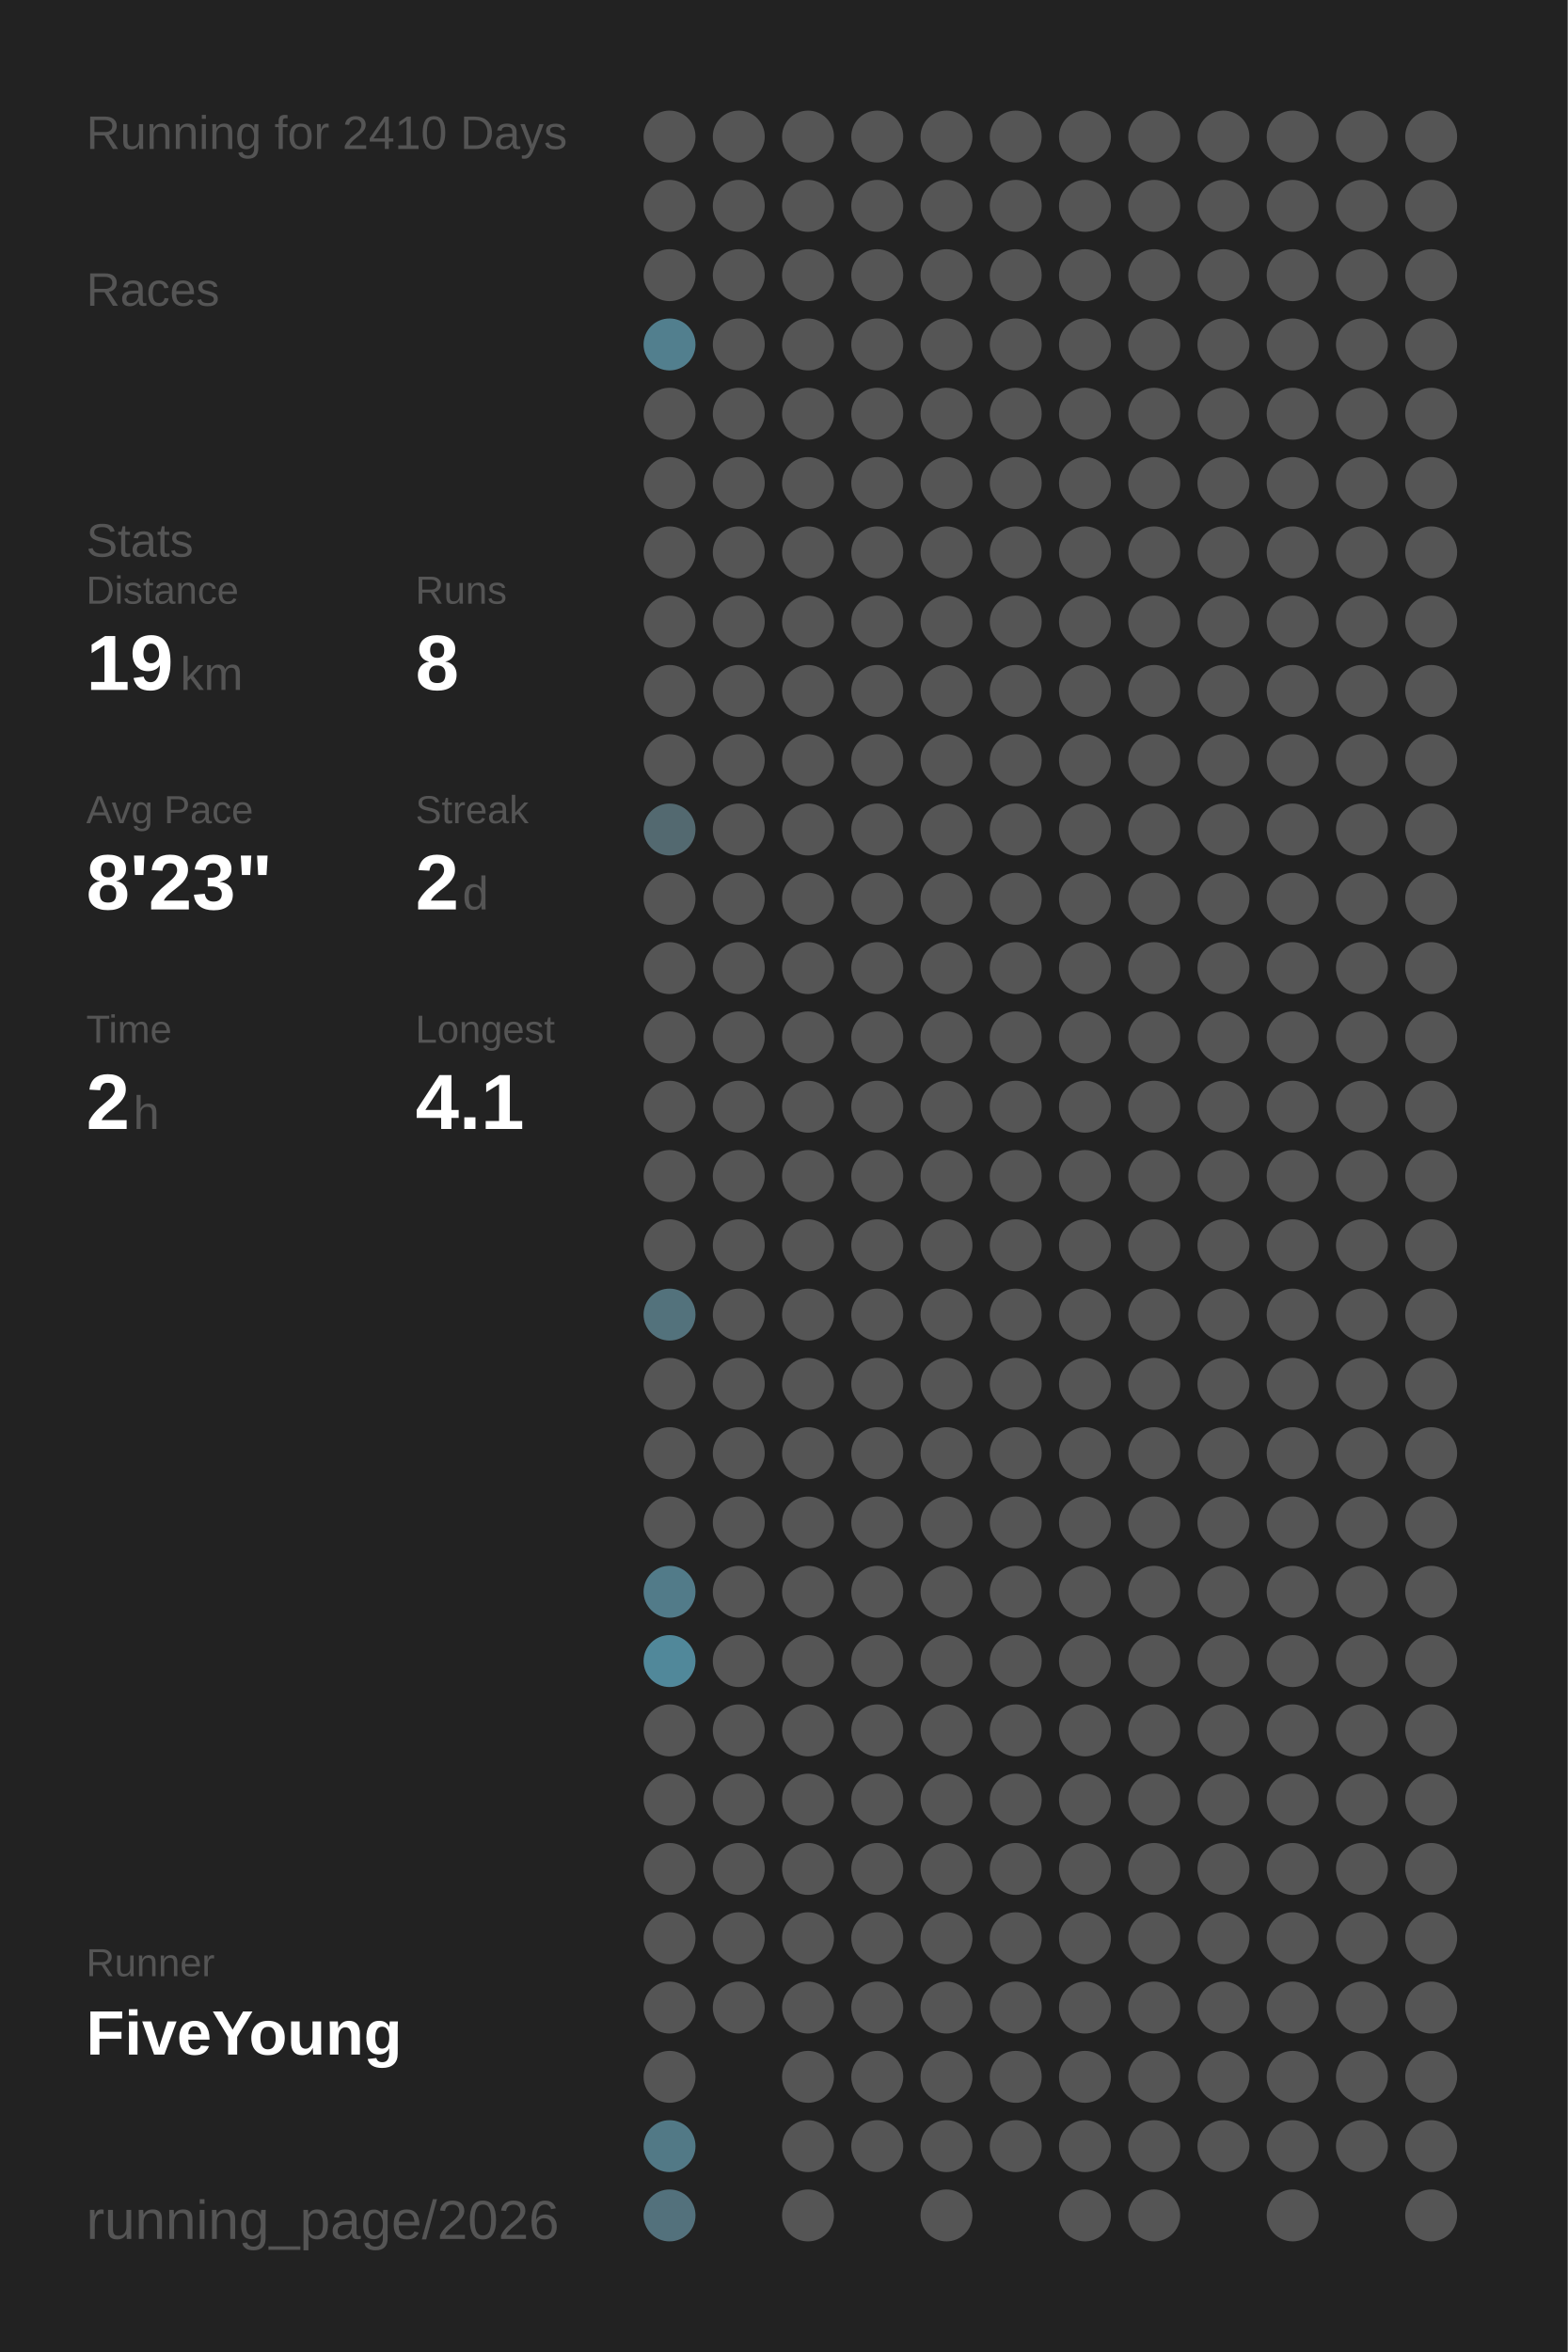
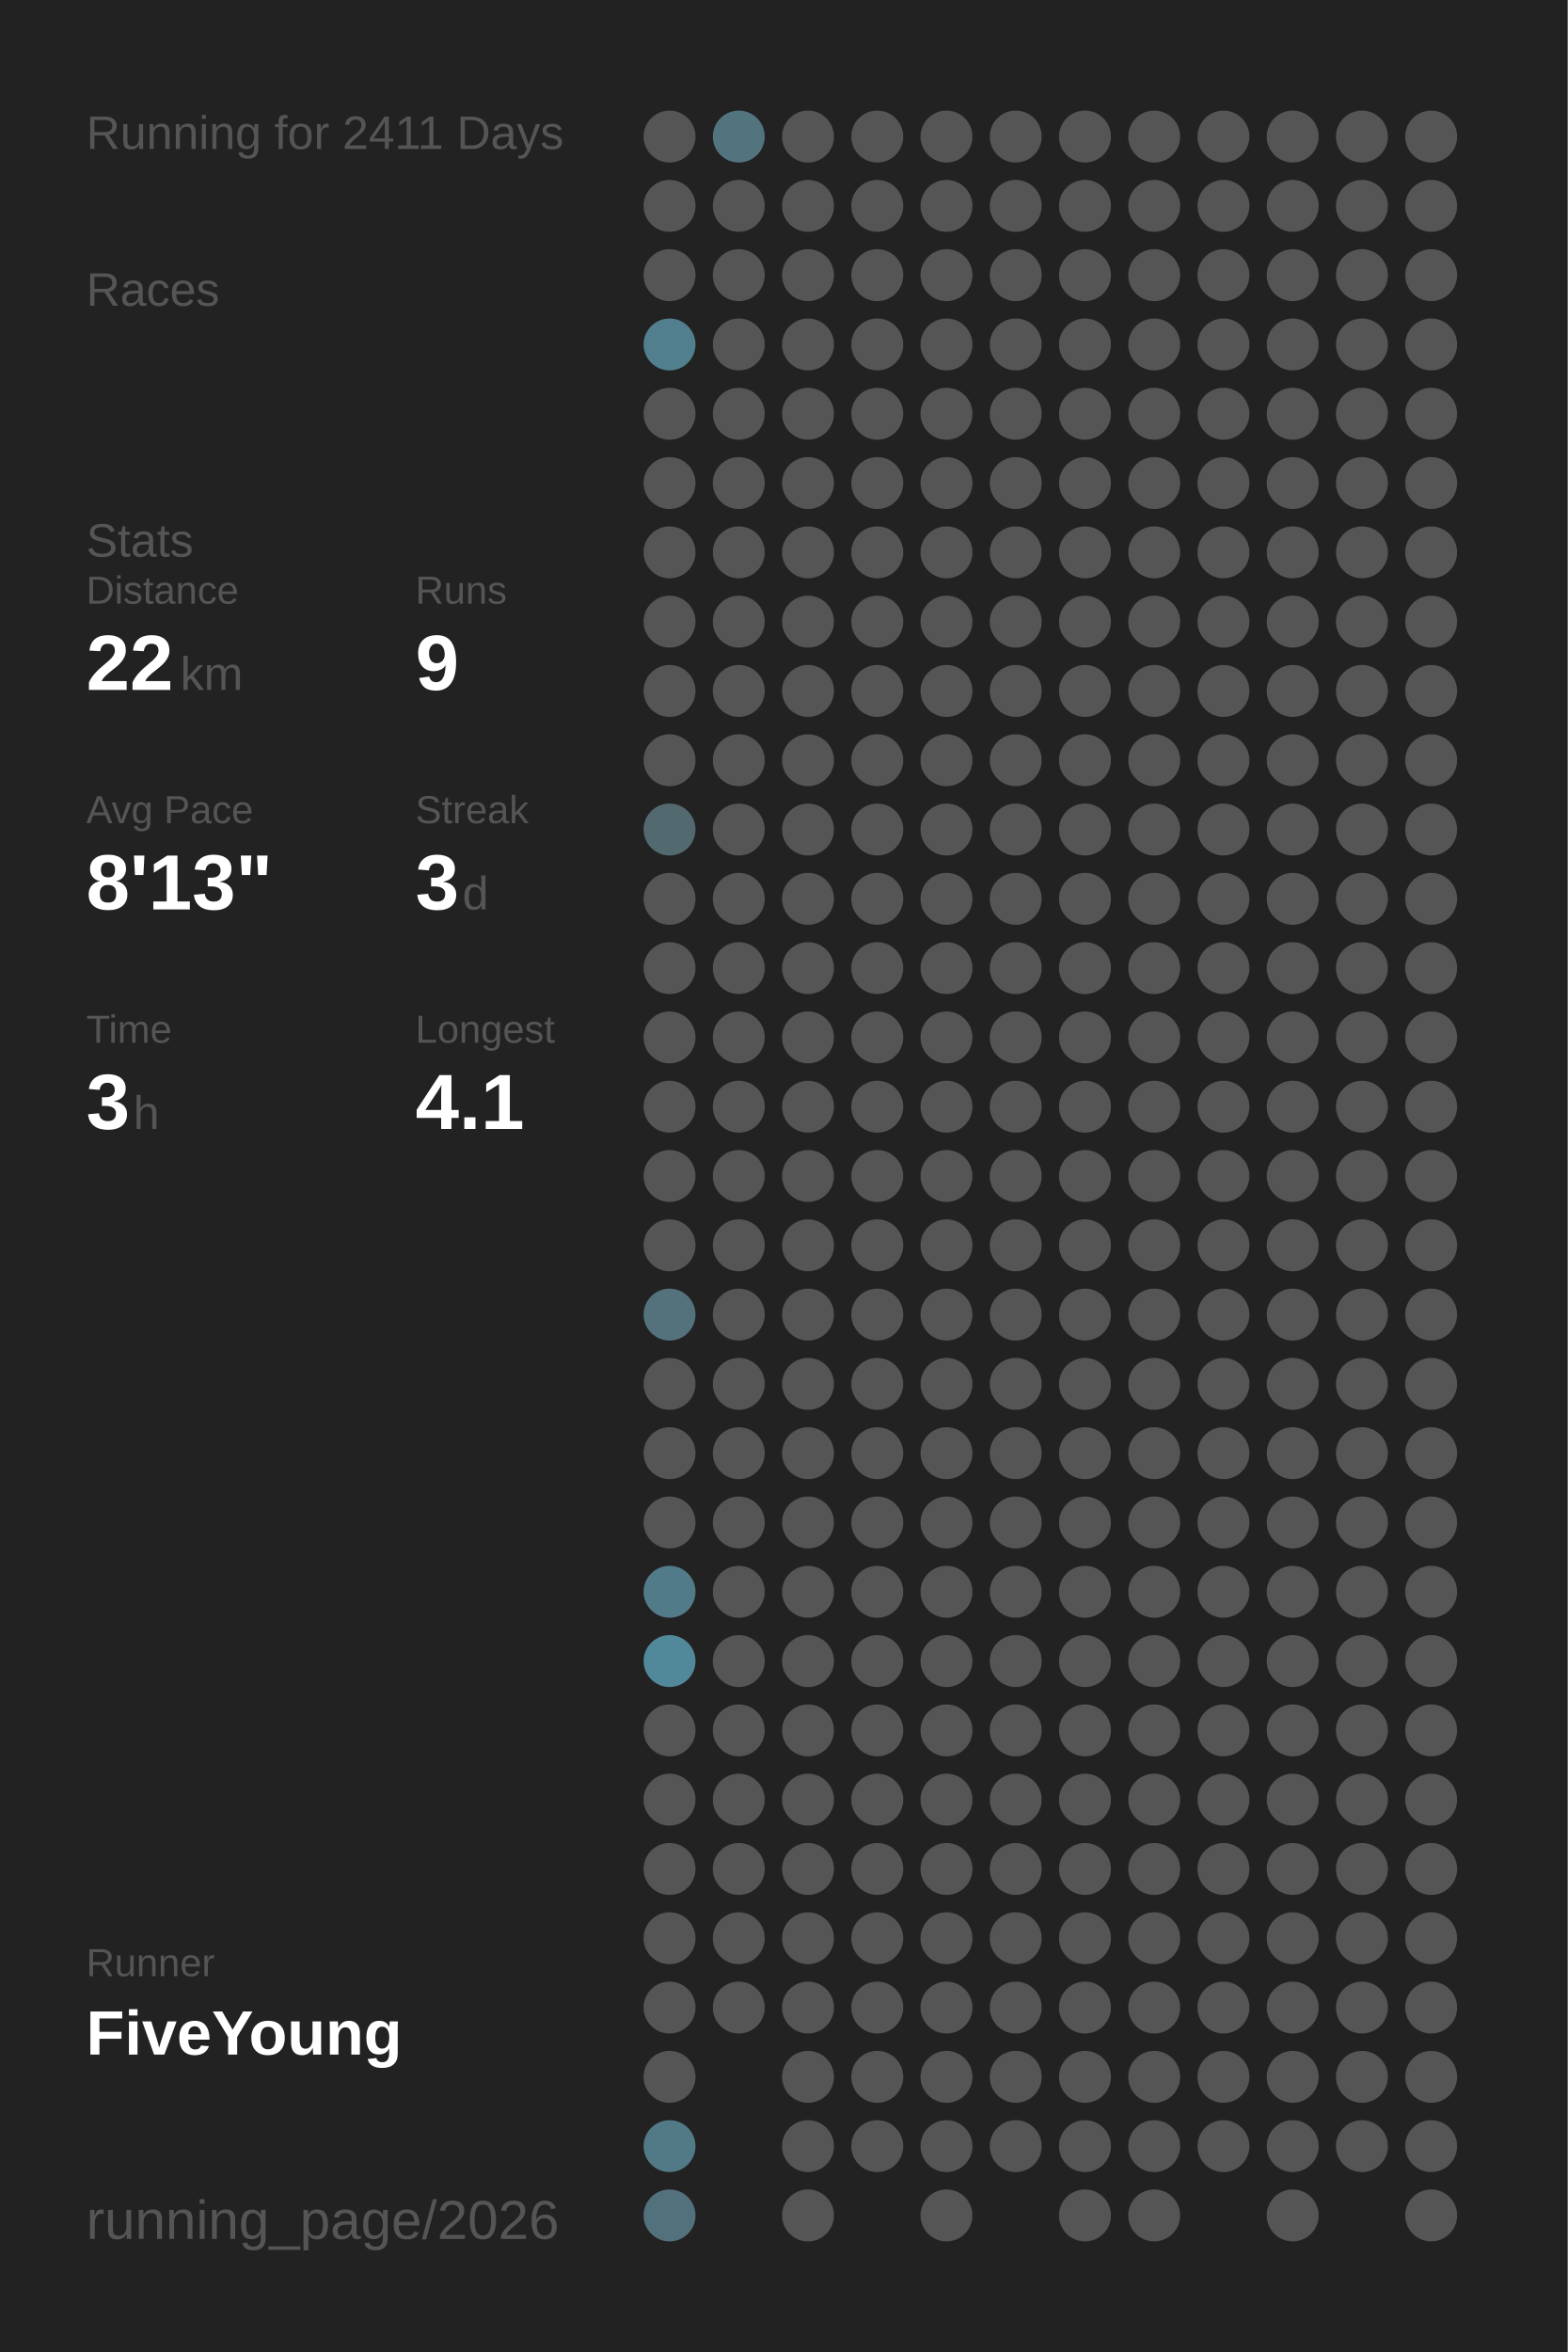
<svg xmlns="http://www.w3.org/2000/svg" baseProfile="full" height="300mm" version="1.1" viewBox="0,0,200,300" width="200mm">
  <defs />
  <rect fill="#222222" height="300" width="200" x="0" y="0" />
-   <text fill="#555555" style="font-size:6px; font-family:Arial;" x="11" y="19">Running for 2410 Days</text>
+   <text fill="#555555" style="font-size:6px; font-family:Arial;" x="11" y="19">Running for 2411 Days</text>
  <text fill="#555555" style="font-size:6px; font-family:Arial;" x="11" y="39">Races</text>
  <text fill="#555555" style="font-size:6px; font-family:Arial;" x="11" y="71">Stats</text>
  <text fill="#555555" style="font-size:5px; font-family:Arial;" x="11" y="77">Distance</text>
-   <text fill="#FFFFFF" style="font-size:10px; font-family:Arial; font-weight:bold;" x="11" y="88">19</text>
+   <text fill="#FFFFFF" style="font-size:10px; font-family:Arial; font-weight:bold;" x="11" y="88">22</text>
  <text fill="#555555" style="font-size:6px; font-family:Arial;" x="23" y="88">km</text>
  <text fill="#555555" style="font-size:5px; font-family:Arial;" x="53" y="77">Runs</text>
-   <text fill="#FFFFFF" style="font-size:10px; font-family:Arial; font-weight:bold;" x="53" y="88">8</text>
+   <text fill="#FFFFFF" style="font-size:10px; font-family:Arial; font-weight:bold;" x="53" y="88">9</text>
  <text fill="#555555" style="font-size:5px; font-family:Arial;" x="11" y="105">Avg Pace</text>
-   <text fill="#FFFFFF" style="font-size:10px; font-family:Arial; font-weight:bold;" x="11" y="116">8'23"</text>
+   <text fill="#FFFFFF" style="font-size:10px; font-family:Arial; font-weight:bold;" x="11" y="116">8'13"</text>
  <text fill="#555555" style="font-size:5px; font-family:Arial;" x="53" y="105">Streak</text>
-   <text fill="#FFFFFF" style="font-size:10px; font-family:Arial; font-weight:bold;" x="53" y="116">2</text>
+   <text fill="#FFFFFF" style="font-size:10px; font-family:Arial; font-weight:bold;" x="53" y="116">3</text>
  <text fill="#555555" style="font-size:6px; font-family:Arial;" x="59" y="116">d</text>
  <text fill="#555555" style="font-size:5px; font-family:Arial;" x="11" y="133">Time</text>
-   <text fill="#FFFFFF" style="font-size:10px; font-family:Arial; font-weight:bold;" x="11" y="144">2</text>
+   <text fill="#FFFFFF" style="font-size:10px; font-family:Arial; font-weight:bold;" x="11" y="144">3</text>
  <text fill="#555555" style="font-size:6px; font-family:Arial;" x="17" y="144">h</text>
  <text fill="#555555" style="font-size:5px; font-family:Arial;" x="53" y="133">Longest</text>
  <text fill="#FFFFFF" style="font-size:10px; font-family:Arial; font-weight:bold;" x="53" y="144">4.1</text>
  <text fill="#555555" style="font-size:5px; font-family:Arial;" x="11" y="252.065">Runner</text>
  <text fill="#FFFFFF" style="font-size:8px; font-family:Arial; font-weight:bold;" x="11" y="262.065">FiveYoung</text>
  <text fill="#555555" style="font-size:7px; font-family:Arial;" x="11" y="285.581">running_page/2026</text>
  <circle cx="85.417" cy="17.419" fill="#555555" r="3.312" />
  <circle cx="85.417" cy="26.258" fill="#555555" r="3.312" />
  <circle cx="85.417" cy="35.097" fill="#555555" r="3.312" />
  <circle cx="85.417" cy="43.935" fill="#527f8e" r="3.312" />
  <circle cx="85.417" cy="52.774" fill="#555555" r="3.312" />
  <circle cx="85.417" cy="61.613" fill="#555555" r="3.312" />
  <circle cx="85.417" cy="70.452" fill="#555555" r="3.312" />
  <circle cx="85.417" cy="79.29" fill="#555555" r="3.312" />
  <circle cx="85.417" cy="88.129" fill="#555555" r="3.312" />
  <circle cx="85.417" cy="96.968" fill="#555555" r="3.312" />
  <circle cx="85.417" cy="105.806" fill="#536970" r="3.312" />
  <circle cx="85.417" cy="114.645" fill="#555555" r="3.312" />
  <circle cx="85.417" cy="123.484" fill="#555555" r="3.312" />
  <circle cx="85.417" cy="132.323" fill="#555555" r="3.312" />
  <circle cx="85.417" cy="141.161" fill="#555555" r="3.312" />
  <circle cx="85.417" cy="150" fill="#555555" r="3.312" />
  <circle cx="85.417" cy="158.839" fill="#555555" r="3.312" />
  <circle cx="85.417" cy="167.677" fill="#53727c" r="3.312" />
  <circle cx="85.417" cy="176.516" fill="#555555" r="3.312" />
  <circle cx="85.417" cy="185.355" fill="#555555" r="3.312" />
  <circle cx="85.417" cy="194.194" fill="#555555" r="3.312" />
  <circle cx="85.417" cy="203.032" fill="#527b89" r="3.312" />
  <circle cx="85.417" cy="211.871" fill="#51889a" r="3.312" />
  <circle cx="85.417" cy="220.71" fill="#555555" r="3.312" />
  <circle cx="85.417" cy="229.548" fill="#555555" r="3.312" />
  <circle cx="85.417" cy="238.387" fill="#555555" r="3.312" />
  <circle cx="85.417" cy="247.226" fill="#555555" r="3.312" />
  <circle cx="85.417" cy="256.065" fill="#555555" r="3.312" />
  <circle cx="85.417" cy="264.903" fill="#555555" r="3.312" />
  <circle cx="85.417" cy="273.742" fill="#527986" r="3.312" />
  <circle cx="85.417" cy="282.581" fill="#53717c" r="3.312" />
-   <circle cx="94.25" cy="17.419" fill="#555555" r="3.312" />
+   <circle cx="94.25" cy="17.419" fill="#52747f" r="3.312" />
  <circle cx="94.25" cy="26.258" fill="#555555" r="3.312" />
  <circle cx="94.25" cy="35.097" fill="#555555" r="3.312" />
  <circle cx="94.25" cy="43.935" fill="#555555" r="3.312" />
  <circle cx="94.25" cy="52.774" fill="#555555" r="3.312" />
  <circle cx="94.25" cy="61.613" fill="#555555" r="3.312" />
  <circle cx="94.25" cy="70.452" fill="#555555" r="3.312" />
  <circle cx="94.25" cy="79.29" fill="#555555" r="3.312" />
  <circle cx="94.25" cy="88.129" fill="#555555" r="3.312" />
  <circle cx="94.25" cy="96.968" fill="#555555" r="3.312" />
  <circle cx="94.25" cy="105.806" fill="#555555" r="3.312" />
  <circle cx="94.25" cy="114.645" fill="#555555" r="3.312" />
  <circle cx="94.25" cy="123.484" fill="#555555" r="3.312" />
  <circle cx="94.25" cy="132.323" fill="#555555" r="3.312" />
  <circle cx="94.25" cy="141.161" fill="#555555" r="3.312" />
  <circle cx="94.25" cy="150" fill="#555555" r="3.312" />
  <circle cx="94.25" cy="158.839" fill="#555555" r="3.312" />
  <circle cx="94.25" cy="167.677" fill="#555555" r="3.312" />
  <circle cx="94.25" cy="176.516" fill="#555555" r="3.312" />
  <circle cx="94.25" cy="185.355" fill="#555555" r="3.312" />
  <circle cx="94.25" cy="194.194" fill="#555555" r="3.312" />
  <circle cx="94.25" cy="203.032" fill="#555555" r="3.312" />
  <circle cx="94.25" cy="211.871" fill="#555555" r="3.312" />
  <circle cx="94.25" cy="220.71" fill="#555555" r="3.312" />
  <circle cx="94.25" cy="229.548" fill="#555555" r="3.312" />
  <circle cx="94.25" cy="238.387" fill="#555555" r="3.312" />
  <circle cx="94.25" cy="247.226" fill="#555555" r="3.312" />
  <circle cx="94.25" cy="256.065" fill="#555555" r="3.312" />
  <circle cx="103.083" cy="17.419" fill="#555555" r="3.312" />
  <circle cx="103.083" cy="26.258" fill="#555555" r="3.312" />
  <circle cx="103.083" cy="35.097" fill="#555555" r="3.312" />
  <circle cx="103.083" cy="43.935" fill="#555555" r="3.312" />
  <circle cx="103.083" cy="52.774" fill="#555555" r="3.312" />
  <circle cx="103.083" cy="61.613" fill="#555555" r="3.312" />
  <circle cx="103.083" cy="70.452" fill="#555555" r="3.312" />
  <circle cx="103.083" cy="79.29" fill="#555555" r="3.312" />
  <circle cx="103.083" cy="88.129" fill="#555555" r="3.312" />
  <circle cx="103.083" cy="96.968" fill="#555555" r="3.312" />
  <circle cx="103.083" cy="105.806" fill="#555555" r="3.312" />
  <circle cx="103.083" cy="114.645" fill="#555555" r="3.312" />
  <circle cx="103.083" cy="123.484" fill="#555555" r="3.312" />
  <circle cx="103.083" cy="132.323" fill="#555555" r="3.312" />
  <circle cx="103.083" cy="141.161" fill="#555555" r="3.312" />
  <circle cx="103.083" cy="150" fill="#555555" r="3.312" />
  <circle cx="103.083" cy="158.839" fill="#555555" r="3.312" />
  <circle cx="103.083" cy="167.677" fill="#555555" r="3.312" />
  <circle cx="103.083" cy="176.516" fill="#555555" r="3.312" />
  <circle cx="103.083" cy="185.355" fill="#555555" r="3.312" />
  <circle cx="103.083" cy="194.194" fill="#555555" r="3.312" />
  <circle cx="103.083" cy="203.032" fill="#555555" r="3.312" />
  <circle cx="103.083" cy="211.871" fill="#555555" r="3.312" />
  <circle cx="103.083" cy="220.71" fill="#555555" r="3.312" />
  <circle cx="103.083" cy="229.548" fill="#555555" r="3.312" />
  <circle cx="103.083" cy="238.387" fill="#555555" r="3.312" />
  <circle cx="103.083" cy="247.226" fill="#555555" r="3.312" />
  <circle cx="103.083" cy="256.065" fill="#555555" r="3.312" />
  <circle cx="103.083" cy="264.903" fill="#555555" r="3.312" />
  <circle cx="103.083" cy="273.742" fill="#555555" r="3.312" />
  <circle cx="103.083" cy="282.581" fill="#555555" r="3.312" />
  <circle cx="111.917" cy="17.419" fill="#555555" r="3.312" />
  <circle cx="111.917" cy="26.258" fill="#555555" r="3.312" />
  <circle cx="111.917" cy="35.097" fill="#555555" r="3.312" />
  <circle cx="111.917" cy="43.935" fill="#555555" r="3.312" />
  <circle cx="111.917" cy="52.774" fill="#555555" r="3.312" />
  <circle cx="111.917" cy="61.613" fill="#555555" r="3.312" />
  <circle cx="111.917" cy="70.452" fill="#555555" r="3.312" />
  <circle cx="111.917" cy="79.29" fill="#555555" r="3.312" />
  <circle cx="111.917" cy="88.129" fill="#555555" r="3.312" />
  <circle cx="111.917" cy="96.968" fill="#555555" r="3.312" />
  <circle cx="111.917" cy="105.806" fill="#555555" r="3.312" />
  <circle cx="111.917" cy="114.645" fill="#555555" r="3.312" />
  <circle cx="111.917" cy="123.484" fill="#555555" r="3.312" />
  <circle cx="111.917" cy="132.323" fill="#555555" r="3.312" />
  <circle cx="111.917" cy="141.161" fill="#555555" r="3.312" />
  <circle cx="111.917" cy="150" fill="#555555" r="3.312" />
  <circle cx="111.917" cy="158.839" fill="#555555" r="3.312" />
  <circle cx="111.917" cy="167.677" fill="#555555" r="3.312" />
  <circle cx="111.917" cy="176.516" fill="#555555" r="3.312" />
  <circle cx="111.917" cy="185.355" fill="#555555" r="3.312" />
  <circle cx="111.917" cy="194.194" fill="#555555" r="3.312" />
  <circle cx="111.917" cy="203.032" fill="#555555" r="3.312" />
  <circle cx="111.917" cy="211.871" fill="#555555" r="3.312" />
  <circle cx="111.917" cy="220.71" fill="#555555" r="3.312" />
  <circle cx="111.917" cy="229.548" fill="#555555" r="3.312" />
  <circle cx="111.917" cy="238.387" fill="#555555" r="3.312" />
  <circle cx="111.917" cy="247.226" fill="#555555" r="3.312" />
  <circle cx="111.917" cy="256.065" fill="#555555" r="3.312" />
  <circle cx="111.917" cy="264.903" fill="#555555" r="3.312" />
  <circle cx="111.917" cy="273.742" fill="#555555" r="3.312" />
  <circle cx="120.75" cy="17.419" fill="#555555" r="3.312" />
  <circle cx="120.75" cy="26.258" fill="#555555" r="3.312" />
  <circle cx="120.75" cy="35.097" fill="#555555" r="3.312" />
  <circle cx="120.75" cy="43.935" fill="#555555" r="3.312" />
  <circle cx="120.75" cy="52.774" fill="#555555" r="3.312" />
  <circle cx="120.75" cy="61.613" fill="#555555" r="3.312" />
  <circle cx="120.75" cy="70.452" fill="#555555" r="3.312" />
  <circle cx="120.75" cy="79.29" fill="#555555" r="3.312" />
  <circle cx="120.75" cy="88.129" fill="#555555" r="3.312" />
  <circle cx="120.75" cy="96.968" fill="#555555" r="3.312" />
  <circle cx="120.75" cy="105.806" fill="#555555" r="3.312" />
  <circle cx="120.75" cy="114.645" fill="#555555" r="3.312" />
  <circle cx="120.75" cy="123.484" fill="#555555" r="3.312" />
  <circle cx="120.75" cy="132.323" fill="#555555" r="3.312" />
  <circle cx="120.75" cy="141.161" fill="#555555" r="3.312" />
  <circle cx="120.75" cy="150" fill="#555555" r="3.312" />
  <circle cx="120.75" cy="158.839" fill="#555555" r="3.312" />
  <circle cx="120.75" cy="167.677" fill="#555555" r="3.312" />
  <circle cx="120.75" cy="176.516" fill="#555555" r="3.312" />
  <circle cx="120.75" cy="185.355" fill="#555555" r="3.312" />
  <circle cx="120.75" cy="194.194" fill="#555555" r="3.312" />
  <circle cx="120.75" cy="203.032" fill="#555555" r="3.312" />
  <circle cx="120.75" cy="211.871" fill="#555555" r="3.312" />
  <circle cx="120.75" cy="220.71" fill="#555555" r="3.312" />
  <circle cx="120.75" cy="229.548" fill="#555555" r="3.312" />
  <circle cx="120.75" cy="238.387" fill="#555555" r="3.312" />
  <circle cx="120.75" cy="247.226" fill="#555555" r="3.312" />
  <circle cx="120.75" cy="256.065" fill="#555555" r="3.312" />
  <circle cx="120.75" cy="264.903" fill="#555555" r="3.312" />
  <circle cx="120.75" cy="273.742" fill="#555555" r="3.312" />
  <circle cx="120.75" cy="282.581" fill="#555555" r="3.312" />
  <circle cx="129.583" cy="17.419" fill="#555555" r="3.312" />
  <circle cx="129.583" cy="26.258" fill="#555555" r="3.312" />
  <circle cx="129.583" cy="35.097" fill="#555555" r="3.312" />
  <circle cx="129.583" cy="43.935" fill="#555555" r="3.312" />
  <circle cx="129.583" cy="52.774" fill="#555555" r="3.312" />
  <circle cx="129.583" cy="61.613" fill="#555555" r="3.312" />
  <circle cx="129.583" cy="70.452" fill="#555555" r="3.312" />
  <circle cx="129.583" cy="79.29" fill="#555555" r="3.312" />
  <circle cx="129.583" cy="88.129" fill="#555555" r="3.312" />
  <circle cx="129.583" cy="96.968" fill="#555555" r="3.312" />
  <circle cx="129.583" cy="105.806" fill="#555555" r="3.312" />
  <circle cx="129.583" cy="114.645" fill="#555555" r="3.312" />
  <circle cx="129.583" cy="123.484" fill="#555555" r="3.312" />
  <circle cx="129.583" cy="132.323" fill="#555555" r="3.312" />
  <circle cx="129.583" cy="141.161" fill="#555555" r="3.312" />
  <circle cx="129.583" cy="150" fill="#555555" r="3.312" />
  <circle cx="129.583" cy="158.839" fill="#555555" r="3.312" />
  <circle cx="129.583" cy="167.677" fill="#555555" r="3.312" />
  <circle cx="129.583" cy="176.516" fill="#555555" r="3.312" />
  <circle cx="129.583" cy="185.355" fill="#555555" r="3.312" />
  <circle cx="129.583" cy="194.194" fill="#555555" r="3.312" />
  <circle cx="129.583" cy="203.032" fill="#555555" r="3.312" />
  <circle cx="129.583" cy="211.871" fill="#555555" r="3.312" />
  <circle cx="129.583" cy="220.71" fill="#555555" r="3.312" />
  <circle cx="129.583" cy="229.548" fill="#555555" r="3.312" />
  <circle cx="129.583" cy="238.387" fill="#555555" r="3.312" />
  <circle cx="129.583" cy="247.226" fill="#555555" r="3.312" />
  <circle cx="129.583" cy="256.065" fill="#555555" r="3.312" />
  <circle cx="129.583" cy="264.903" fill="#555555" r="3.312" />
  <circle cx="129.583" cy="273.742" fill="#555555" r="3.312" />
  <circle cx="138.417" cy="17.419" fill="#555555" r="3.312" />
  <circle cx="138.417" cy="26.258" fill="#555555" r="3.312" />
  <circle cx="138.417" cy="35.097" fill="#555555" r="3.312" />
  <circle cx="138.417" cy="43.935" fill="#555555" r="3.312" />
  <circle cx="138.417" cy="52.774" fill="#555555" r="3.312" />
  <circle cx="138.417" cy="61.613" fill="#555555" r="3.312" />
  <circle cx="138.417" cy="70.452" fill="#555555" r="3.312" />
  <circle cx="138.417" cy="79.29" fill="#555555" r="3.312" />
  <circle cx="138.417" cy="88.129" fill="#555555" r="3.312" />
  <circle cx="138.417" cy="96.968" fill="#555555" r="3.312" />
  <circle cx="138.417" cy="105.806" fill="#555555" r="3.312" />
  <circle cx="138.417" cy="114.645" fill="#555555" r="3.312" />
  <circle cx="138.417" cy="123.484" fill="#555555" r="3.312" />
  <circle cx="138.417" cy="132.323" fill="#555555" r="3.312" />
  <circle cx="138.417" cy="141.161" fill="#555555" r="3.312" />
  <circle cx="138.417" cy="150" fill="#555555" r="3.312" />
  <circle cx="138.417" cy="158.839" fill="#555555" r="3.312" />
  <circle cx="138.417" cy="167.677" fill="#555555" r="3.312" />
  <circle cx="138.417" cy="176.516" fill="#555555" r="3.312" />
  <circle cx="138.417" cy="185.355" fill="#555555" r="3.312" />
  <circle cx="138.417" cy="194.194" fill="#555555" r="3.312" />
  <circle cx="138.417" cy="203.032" fill="#555555" r="3.312" />
  <circle cx="138.417" cy="211.871" fill="#555555" r="3.312" />
  <circle cx="138.417" cy="220.71" fill="#555555" r="3.312" />
  <circle cx="138.417" cy="229.548" fill="#555555" r="3.312" />
  <circle cx="138.417" cy="238.387" fill="#555555" r="3.312" />
  <circle cx="138.417" cy="247.226" fill="#555555" r="3.312" />
  <circle cx="138.417" cy="256.065" fill="#555555" r="3.312" />
  <circle cx="138.417" cy="264.903" fill="#555555" r="3.312" />
  <circle cx="138.417" cy="273.742" fill="#555555" r="3.312" />
  <circle cx="138.417" cy="282.581" fill="#555555" r="3.312" />
  <circle cx="147.25" cy="17.419" fill="#555555" r="3.312" />
  <circle cx="147.25" cy="26.258" fill="#555555" r="3.312" />
  <circle cx="147.25" cy="35.097" fill="#555555" r="3.312" />
  <circle cx="147.25" cy="43.935" fill="#555555" r="3.312" />
  <circle cx="147.25" cy="52.774" fill="#555555" r="3.312" />
  <circle cx="147.25" cy="61.613" fill="#555555" r="3.312" />
  <circle cx="147.25" cy="70.452" fill="#555555" r="3.312" />
  <circle cx="147.25" cy="79.29" fill="#555555" r="3.312" />
  <circle cx="147.25" cy="88.129" fill="#555555" r="3.312" />
  <circle cx="147.25" cy="96.968" fill="#555555" r="3.312" />
  <circle cx="147.25" cy="105.806" fill="#555555" r="3.312" />
  <circle cx="147.25" cy="114.645" fill="#555555" r="3.312" />
  <circle cx="147.25" cy="123.484" fill="#555555" r="3.312" />
  <circle cx="147.25" cy="132.323" fill="#555555" r="3.312" />
  <circle cx="147.25" cy="141.161" fill="#555555" r="3.312" />
  <circle cx="147.25" cy="150" fill="#555555" r="3.312" />
  <circle cx="147.25" cy="158.839" fill="#555555" r="3.312" />
  <circle cx="147.25" cy="167.677" fill="#555555" r="3.312" />
  <circle cx="147.25" cy="176.516" fill="#555555" r="3.312" />
  <circle cx="147.25" cy="185.355" fill="#555555" r="3.312" />
  <circle cx="147.25" cy="194.194" fill="#555555" r="3.312" />
  <circle cx="147.25" cy="203.032" fill="#555555" r="3.312" />
  <circle cx="147.25" cy="211.871" fill="#555555" r="3.312" />
  <circle cx="147.25" cy="220.71" fill="#555555" r="3.312" />
  <circle cx="147.25" cy="229.548" fill="#555555" r="3.312" />
  <circle cx="147.25" cy="238.387" fill="#555555" r="3.312" />
  <circle cx="147.25" cy="247.226" fill="#555555" r="3.312" />
  <circle cx="147.25" cy="256.065" fill="#555555" r="3.312" />
  <circle cx="147.25" cy="264.903" fill="#555555" r="3.312" />
  <circle cx="147.25" cy="273.742" fill="#555555" r="3.312" />
  <circle cx="147.25" cy="282.581" fill="#555555" r="3.312" />
  <circle cx="156.083" cy="17.419" fill="#555555" r="3.312" />
  <circle cx="156.083" cy="26.258" fill="#555555" r="3.312" />
  <circle cx="156.083" cy="35.097" fill="#555555" r="3.312" />
  <circle cx="156.083" cy="43.935" fill="#555555" r="3.312" />
  <circle cx="156.083" cy="52.774" fill="#555555" r="3.312" />
  <circle cx="156.083" cy="61.613" fill="#555555" r="3.312" />
  <circle cx="156.083" cy="70.452" fill="#555555" r="3.312" />
  <circle cx="156.083" cy="79.29" fill="#555555" r="3.312" />
  <circle cx="156.083" cy="88.129" fill="#555555" r="3.312" />
  <circle cx="156.083" cy="96.968" fill="#555555" r="3.312" />
  <circle cx="156.083" cy="105.806" fill="#555555" r="3.312" />
  <circle cx="156.083" cy="114.645" fill="#555555" r="3.312" />
  <circle cx="156.083" cy="123.484" fill="#555555" r="3.312" />
  <circle cx="156.083" cy="132.323" fill="#555555" r="3.312" />
  <circle cx="156.083" cy="141.161" fill="#555555" r="3.312" />
  <circle cx="156.083" cy="150" fill="#555555" r="3.312" />
  <circle cx="156.083" cy="158.839" fill="#555555" r="3.312" />
  <circle cx="156.083" cy="167.677" fill="#555555" r="3.312" />
  <circle cx="156.083" cy="176.516" fill="#555555" r="3.312" />
  <circle cx="156.083" cy="185.355" fill="#555555" r="3.312" />
  <circle cx="156.083" cy="194.194" fill="#555555" r="3.312" />
  <circle cx="156.083" cy="203.032" fill="#555555" r="3.312" />
  <circle cx="156.083" cy="211.871" fill="#555555" r="3.312" />
  <circle cx="156.083" cy="220.71" fill="#555555" r="3.312" />
  <circle cx="156.083" cy="229.548" fill="#555555" r="3.312" />
  <circle cx="156.083" cy="238.387" fill="#555555" r="3.312" />
  <circle cx="156.083" cy="247.226" fill="#555555" r="3.312" />
  <circle cx="156.083" cy="256.065" fill="#555555" r="3.312" />
  <circle cx="156.083" cy="264.903" fill="#555555" r="3.312" />
  <circle cx="156.083" cy="273.742" fill="#555555" r="3.312" />
  <circle cx="164.917" cy="17.419" fill="#555555" r="3.312" />
  <circle cx="164.917" cy="26.258" fill="#555555" r="3.312" />
  <circle cx="164.917" cy="35.097" fill="#555555" r="3.312" />
  <circle cx="164.917" cy="43.935" fill="#555555" r="3.312" />
  <circle cx="164.917" cy="52.774" fill="#555555" r="3.312" />
  <circle cx="164.917" cy="61.613" fill="#555555" r="3.312" />
  <circle cx="164.917" cy="70.452" fill="#555555" r="3.312" />
  <circle cx="164.917" cy="79.29" fill="#555555" r="3.312" />
  <circle cx="164.917" cy="88.129" fill="#555555" r="3.312" />
  <circle cx="164.917" cy="96.968" fill="#555555" r="3.312" />
  <circle cx="164.917" cy="105.806" fill="#555555" r="3.312" />
  <circle cx="164.917" cy="114.645" fill="#555555" r="3.312" />
  <circle cx="164.917" cy="123.484" fill="#555555" r="3.312" />
  <circle cx="164.917" cy="132.323" fill="#555555" r="3.312" />
  <circle cx="164.917" cy="141.161" fill="#555555" r="3.312" />
  <circle cx="164.917" cy="150" fill="#555555" r="3.312" />
  <circle cx="164.917" cy="158.839" fill="#555555" r="3.312" />
  <circle cx="164.917" cy="167.677" fill="#555555" r="3.312" />
  <circle cx="164.917" cy="176.516" fill="#555555" r="3.312" />
  <circle cx="164.917" cy="185.355" fill="#555555" r="3.312" />
  <circle cx="164.917" cy="194.194" fill="#555555" r="3.312" />
  <circle cx="164.917" cy="203.032" fill="#555555" r="3.312" />
  <circle cx="164.917" cy="211.871" fill="#555555" r="3.312" />
  <circle cx="164.917" cy="220.71" fill="#555555" r="3.312" />
  <circle cx="164.917" cy="229.548" fill="#555555" r="3.312" />
  <circle cx="164.917" cy="238.387" fill="#555555" r="3.312" />
  <circle cx="164.917" cy="247.226" fill="#555555" r="3.312" />
  <circle cx="164.917" cy="256.065" fill="#555555" r="3.312" />
  <circle cx="164.917" cy="264.903" fill="#555555" r="3.312" />
  <circle cx="164.917" cy="273.742" fill="#555555" r="3.312" />
  <circle cx="164.917" cy="282.581" fill="#555555" r="3.312" />
  <circle cx="173.75" cy="17.419" fill="#555555" r="3.312" />
  <circle cx="173.75" cy="26.258" fill="#555555" r="3.312" />
  <circle cx="173.75" cy="35.097" fill="#555555" r="3.312" />
  <circle cx="173.75" cy="43.935" fill="#555555" r="3.312" />
  <circle cx="173.75" cy="52.774" fill="#555555" r="3.312" />
  <circle cx="173.75" cy="61.613" fill="#555555" r="3.312" />
  <circle cx="173.75" cy="70.452" fill="#555555" r="3.312" />
  <circle cx="173.75" cy="79.29" fill="#555555" r="3.312" />
  <circle cx="173.75" cy="88.129" fill="#555555" r="3.312" />
  <circle cx="173.75" cy="96.968" fill="#555555" r="3.312" />
  <circle cx="173.75" cy="105.806" fill="#555555" r="3.312" />
  <circle cx="173.75" cy="114.645" fill="#555555" r="3.312" />
  <circle cx="173.75" cy="123.484" fill="#555555" r="3.312" />
  <circle cx="173.75" cy="132.323" fill="#555555" r="3.312" />
  <circle cx="173.75" cy="141.161" fill="#555555" r="3.312" />
  <circle cx="173.75" cy="150" fill="#555555" r="3.312" />
  <circle cx="173.75" cy="158.839" fill="#555555" r="3.312" />
  <circle cx="173.75" cy="167.677" fill="#555555" r="3.312" />
  <circle cx="173.75" cy="176.516" fill="#555555" r="3.312" />
  <circle cx="173.75" cy="185.355" fill="#555555" r="3.312" />
  <circle cx="173.75" cy="194.194" fill="#555555" r="3.312" />
  <circle cx="173.75" cy="203.032" fill="#555555" r="3.312" />
  <circle cx="173.75" cy="211.871" fill="#555555" r="3.312" />
  <circle cx="173.75" cy="220.71" fill="#555555" r="3.312" />
  <circle cx="173.75" cy="229.548" fill="#555555" r="3.312" />
  <circle cx="173.75" cy="238.387" fill="#555555" r="3.312" />
  <circle cx="173.75" cy="247.226" fill="#555555" r="3.312" />
  <circle cx="173.75" cy="256.065" fill="#555555" r="3.312" />
  <circle cx="173.75" cy="264.903" fill="#555555" r="3.312" />
  <circle cx="173.75" cy="273.742" fill="#555555" r="3.312" />
  <circle cx="182.583" cy="17.419" fill="#555555" r="3.312" />
  <circle cx="182.583" cy="26.258" fill="#555555" r="3.312" />
  <circle cx="182.583" cy="35.097" fill="#555555" r="3.312" />
  <circle cx="182.583" cy="43.935" fill="#555555" r="3.312" />
  <circle cx="182.583" cy="52.774" fill="#555555" r="3.312" />
  <circle cx="182.583" cy="61.613" fill="#555555" r="3.312" />
  <circle cx="182.583" cy="70.452" fill="#555555" r="3.312" />
  <circle cx="182.583" cy="79.29" fill="#555555" r="3.312" />
  <circle cx="182.583" cy="88.129" fill="#555555" r="3.312" />
  <circle cx="182.583" cy="96.968" fill="#555555" r="3.312" />
  <circle cx="182.583" cy="105.806" fill="#555555" r="3.312" />
  <circle cx="182.583" cy="114.645" fill="#555555" r="3.312" />
  <circle cx="182.583" cy="123.484" fill="#555555" r="3.312" />
  <circle cx="182.583" cy="132.323" fill="#555555" r="3.312" />
  <circle cx="182.583" cy="141.161" fill="#555555" r="3.312" />
  <circle cx="182.583" cy="150" fill="#555555" r="3.312" />
  <circle cx="182.583" cy="158.839" fill="#555555" r="3.312" />
  <circle cx="182.583" cy="167.677" fill="#555555" r="3.312" />
  <circle cx="182.583" cy="176.516" fill="#555555" r="3.312" />
  <circle cx="182.583" cy="185.355" fill="#555555" r="3.312" />
  <circle cx="182.583" cy="194.194" fill="#555555" r="3.312" />
  <circle cx="182.583" cy="203.032" fill="#555555" r="3.312" />
  <circle cx="182.583" cy="211.871" fill="#555555" r="3.312" />
  <circle cx="182.583" cy="220.71" fill="#555555" r="3.312" />
  <circle cx="182.583" cy="229.548" fill="#555555" r="3.312" />
  <circle cx="182.583" cy="238.387" fill="#555555" r="3.312" />
  <circle cx="182.583" cy="247.226" fill="#555555" r="3.312" />
  <circle cx="182.583" cy="256.065" fill="#555555" r="3.312" />
  <circle cx="182.583" cy="264.903" fill="#555555" r="3.312" />
  <circle cx="182.583" cy="273.742" fill="#555555" r="3.312" />
  <circle cx="182.583" cy="282.581" fill="#555555" r="3.312" />
</svg>
